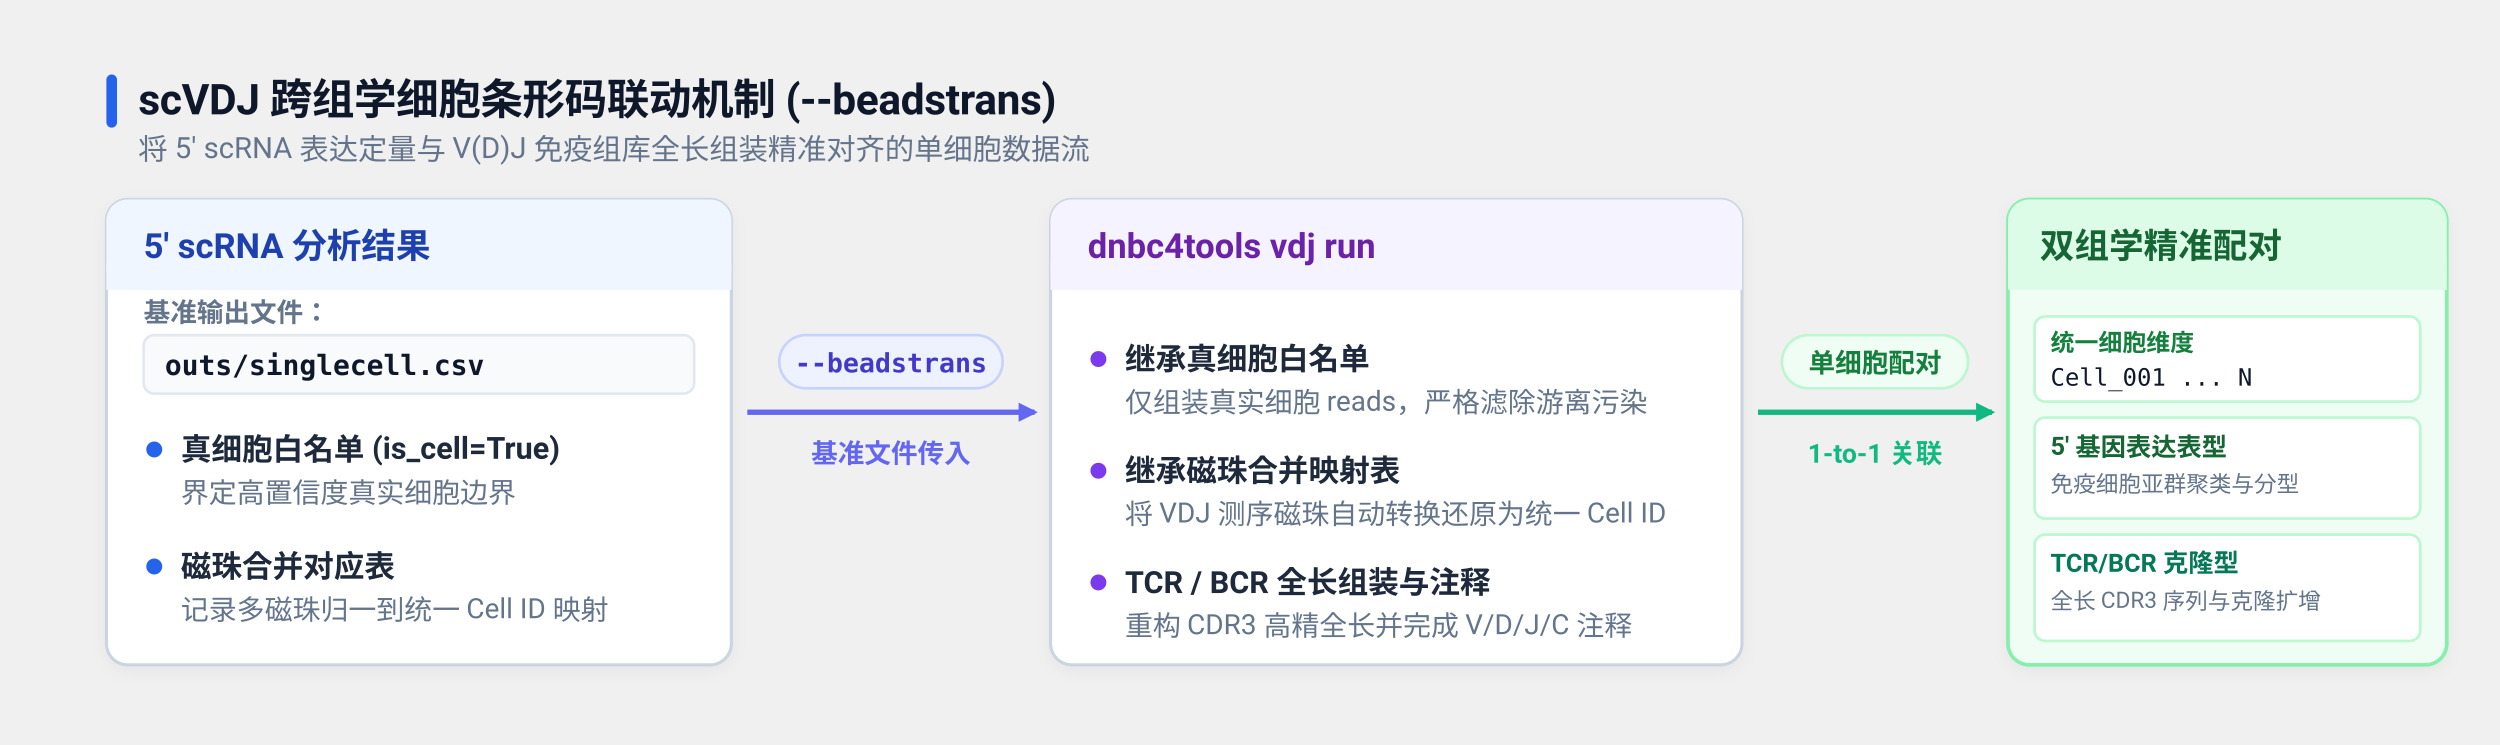
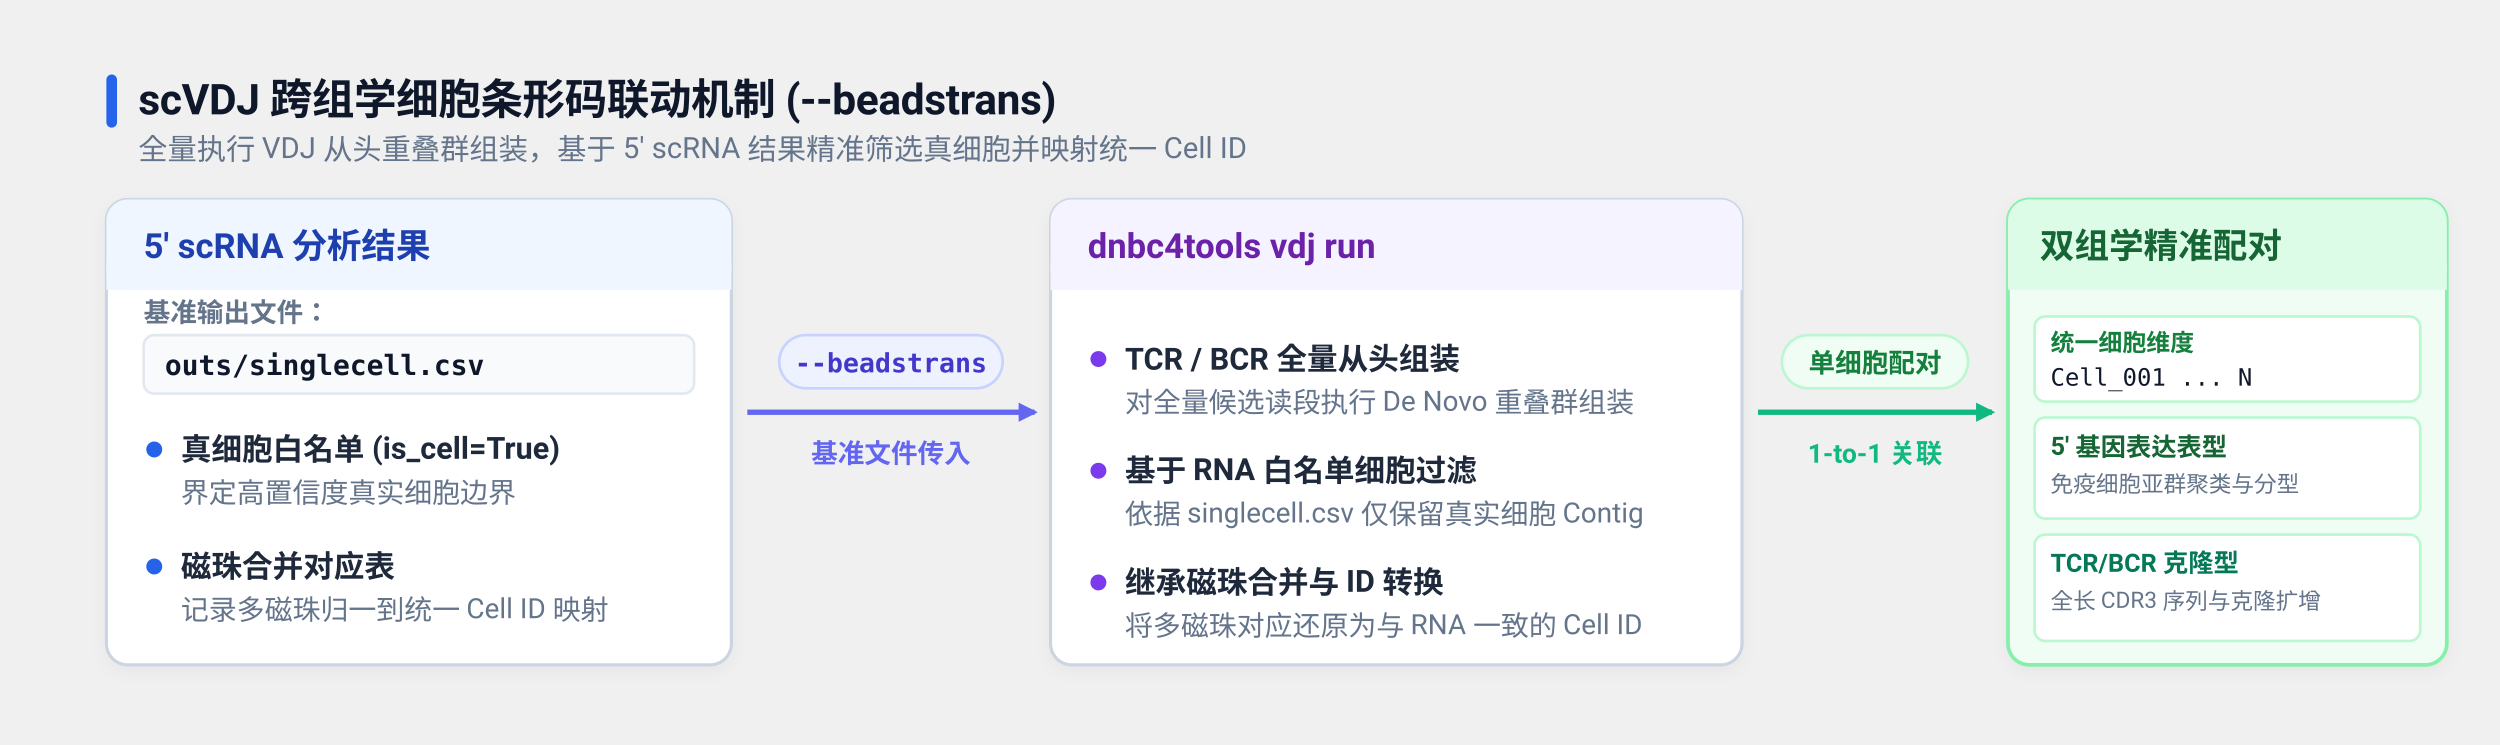
<svg xmlns="http://www.w3.org/2000/svg" viewBox="0 0 940 280" width="940" height="280" style="background:#ffffff; font-family:-apple-system, BlinkMacSystemFont, 'Segoe UI', Roboto, 'PingFang SC', 'Hiragino Sans GB', 'Microsoft YaHei', sans-serif;">
  <defs>
    <filter id="card-shadow" x="-3%" y="-4%" width="106%" height="112%" filterUnits="userSpaceOnUse">
      <feDropShadow dx="0" dy="2" stdDeviation="3" flood-color="#0f172a" flood-opacity="0.04" />
    </filter>
    <marker id="arrow-indigo" viewBox="0 0 10 10" refX="6" refY="5" markerWidth="6" markerHeight="6" orient="auto">
      <path d="M 1 2 L 7 5 L 1 8 z" fill="#6366f1" />
    </marker>
    <marker id="arrow-emerald" viewBox="0 0 10 10" refX="6" refY="5" markerWidth="6" markerHeight="6" orient="auto">
      <path d="M 1 2 L 7 5 L 1 8 z" fill="#10b981" />
    </marker>
  </defs>
  <g transform="translate(40, 28)">
    <rect x="0" y="0" width="4" height="20" rx="2" fill="#2563eb" />
    <text x="12" y="15" font-size="16" font-weight="700" fill="#0f172a" letter-spacing="-0.01em">scVDJ 跨组学细胞条形码联动机制 (--beadstrans)</text>
-     <text x="12" y="32" font-size="11" fill="#64748b">将 5' scRNA 表达定量与 V(D)J 免疫组库全长组装精准对齐的单细胞数据流</text>
+     <text x="12" y="32" font-size="11" fill="#64748b">全量执行 VDJ 从头重叠群组装，基于 5' scRNA 结果精准筛选真细胞并映射统一 Cell ID</text>
  </g>
  <g transform="translate(40, 75)">
    <rect x="0" y="0" width="235" height="175" rx="8" fill="#ffffff" stroke="#cbd5e1" stroke-width="1.2" filter="url(#card-shadow)" />
    <rect x="0" y="0" width="235" height="34" rx="8" fill="#eff6ff" />
    <rect x="0" y="24" width="235" height="10" fill="#eff6ff" />
    <text x="14" y="22" font-size="13" font-weight="700" fill="#1e40af">5' scRNA 分析结果</text>
    <g transform="translate(14, 46)">
      <text x="0" y="0" font-size="10" font-weight="600" fill="#64748b">基准输出文件：</text>
      <rect x="0" y="5" width="207" height="22" rx="4" fill="#f8fafc" stroke="#e2e8f0" />
      <text x="8" y="20" font-size="10.5" font-family="ui-monospace, monospace" font-weight="600" fill="#0f172a">outs/singlecell.csv</text>
      <circle cx="4" cy="48" r="3" fill="#2563eb" />
      <text x="14" y="52" font-size="11.5" font-weight="600" fill="#1e293b">真细胞白名单 (is_cell=True)</text>
      <text x="14" y="68" font-size="10.5" fill="#64748b">界定高置信度真实细胞边界</text>
      <circle cx="4" cy="92" r="3" fill="#2563eb" />
      <text x="14" y="96" font-size="11.5" font-weight="600" fill="#1e293b">磁珠合并对应表</text>
      <text x="14" y="112" font-size="10.5" fill="#64748b">记录多磁珠归一到统一 Cell ID 映射</text>
    </g>
  </g>
  <g transform="translate(275, 150)">
    <rect x="18" y="-24" width="84" height="20" rx="10" fill="#eef2ff" stroke="#c7d2fe" stroke-width="1" />
    <text x="60" y="-10" font-size="10" font-family="ui-monospace, monospace" font-weight="700" fill="#4338ca" text-anchor="middle">--beadstrans</text>
    <line x1="6" y1="5" x2="114" y2="5" stroke="#6366f1" stroke-width="2" marker-end="url(#arrow-indigo)" />
    <text x="60" y="24" font-size="10" font-weight="600" fill="#6366f1" text-anchor="middle">基准文件传入</text>
  </g>
  <g transform="translate(395, 75)">
    <rect x="0" y="0" width="260" height="175" rx="8" fill="#ffffff" stroke="#cbd5e1" stroke-width="1.2" filter="url(#card-shadow)" />
    <rect x="0" y="0" width="260" height="34" rx="8" fill="#f5f3ff" />
    <rect x="0" y="24" width="260" height="10" fill="#f5f3ff" />
    <text x="14" y="22" font-size="13" font-weight="700" fill="#6b21a8">dnbc4tools vdj run</text>
    <g transform="translate(14, 46)">
      <circle cx="4" cy="14" r="3" fill="#7c3aed" />
-       <text x="14" y="18" font-size="11.5" font-weight="600" fill="#1e293b">继承真细胞白名单</text>
-       <text x="14" y="34" font-size="10.5" fill="#64748b">仅组装真实细胞 reads，严格滤除游离污染</text>
+       <text x="14" y="18" font-size="11.5" font-weight="600" fill="#1e293b">TCR / BCR 全量从头组装</text>
+       <text x="14" y="34" font-size="10.5" fill="#64748b">对全量候选读段执行 De Novo 重叠群组装</text>
      <circle cx="4" cy="56" r="3" fill="#7c3aed" />
-       <text x="14" y="60" font-size="11.5" font-weight="600" fill="#1e293b">继承磁珠合并映射表</text>
-       <text x="14" y="76" font-size="10.5" fill="#64748b">将 VDJ 测序磁珠自动转换还原为统一 Cell ID</text>
+       <text x="14" y="60" font-size="11.5" font-weight="600" fill="#1e293b">基于 RNA 白名单细胞过滤</text>
+       <text x="14" y="76" font-size="10.5" fill="#64748b">依据 singlecell.csv 仅保留真实细胞 Contig</text>
      <circle cx="4" cy="98" r="3" fill="#7c3aed" />
-       <text x="14" y="102" font-size="11.5" font-weight="600" fill="#1e293b">TCR / BCR 全长组装与注释</text>
-       <text x="14" y="118" font-size="10.5" fill="#64748b">重构 CDR3 高精全长并完成 V/D/J/C 注释</text>
+       <text x="14" y="102" font-size="11.5" font-weight="600" fill="#1e293b">继承磁珠合并与 ID 转换</text>
+       <text x="14" y="118" font-size="10.5" fill="#64748b">将多磁珠对应还原为与 RNA 一致的 Cell ID</text>
    </g>
  </g>
  <g transform="translate(655, 150)">
    <rect x="15" y="-24" width="70" height="20" rx="10" fill="#f0fdf4" stroke="#bbf7d0" stroke-width="1" />
    <text x="50" y="-10" font-size="10" font-weight="700" fill="#15803d" text-anchor="middle">单细胞配对</text>
    <line x1="6" y1="5" x2="94" y2="5" stroke="#10b981" stroke-width="2" marker-end="url(#arrow-emerald)" />
    <text x="50" y="24" font-size="10" font-weight="600" fill="#10b981" text-anchor="middle">1-to-1 关联</text>
  </g>
  <g transform="translate(755, 75)">
    <rect x="0" y="0" width="165" height="175" rx="8" fill="#f0fdf4" stroke="#86efac" stroke-width="1.4" filter="url(#card-shadow)" />
    <rect x="0" y="0" width="165" height="34" rx="8" fill="#dcfce7" />
    <rect x="0" y="24" width="165" height="10" fill="#dcfce7" />
    <text x="12" y="22" font-size="13" font-weight="700" fill="#166534">双组学精准配对</text>
    <g transform="translate(10, 44)">
      <rect x="0" y="0" width="145" height="32" rx="4" fill="#ffffff" stroke="#bbf7d0" />
      <text x="6" y="13" font-size="9" font-weight="700" fill="#15803d">统一细胞维度</text>
      <text x="6" y="26" font-size="9" font-family="ui-monospace, monospace" fill="#0f172a">Cell_001 ... N</text>
      <rect x="0" y="38" width="145" height="38" rx="4" fill="#ffffff" stroke="#bbf7d0" />
      <text x="6" y="52" font-size="9.5" font-weight="600" fill="#166534">5' 基因表达表型</text>
      <text x="6" y="66" font-size="8.5" fill="#64748b">免疫细胞亚群聚类与分型</text>
      <rect x="0" y="82" width="145" height="40" rx="4" fill="#ffffff" stroke="#bbf7d0" />
      <text x="6" y="96" font-size="9.5" font-weight="700" fill="#047857">TCR/BCR 克隆型</text>
      <text x="6" y="110" font-size="8.5" fill="#64748b">全长 CDR3 序列与克隆扩增</text>
    </g>
  </g>
</svg>
